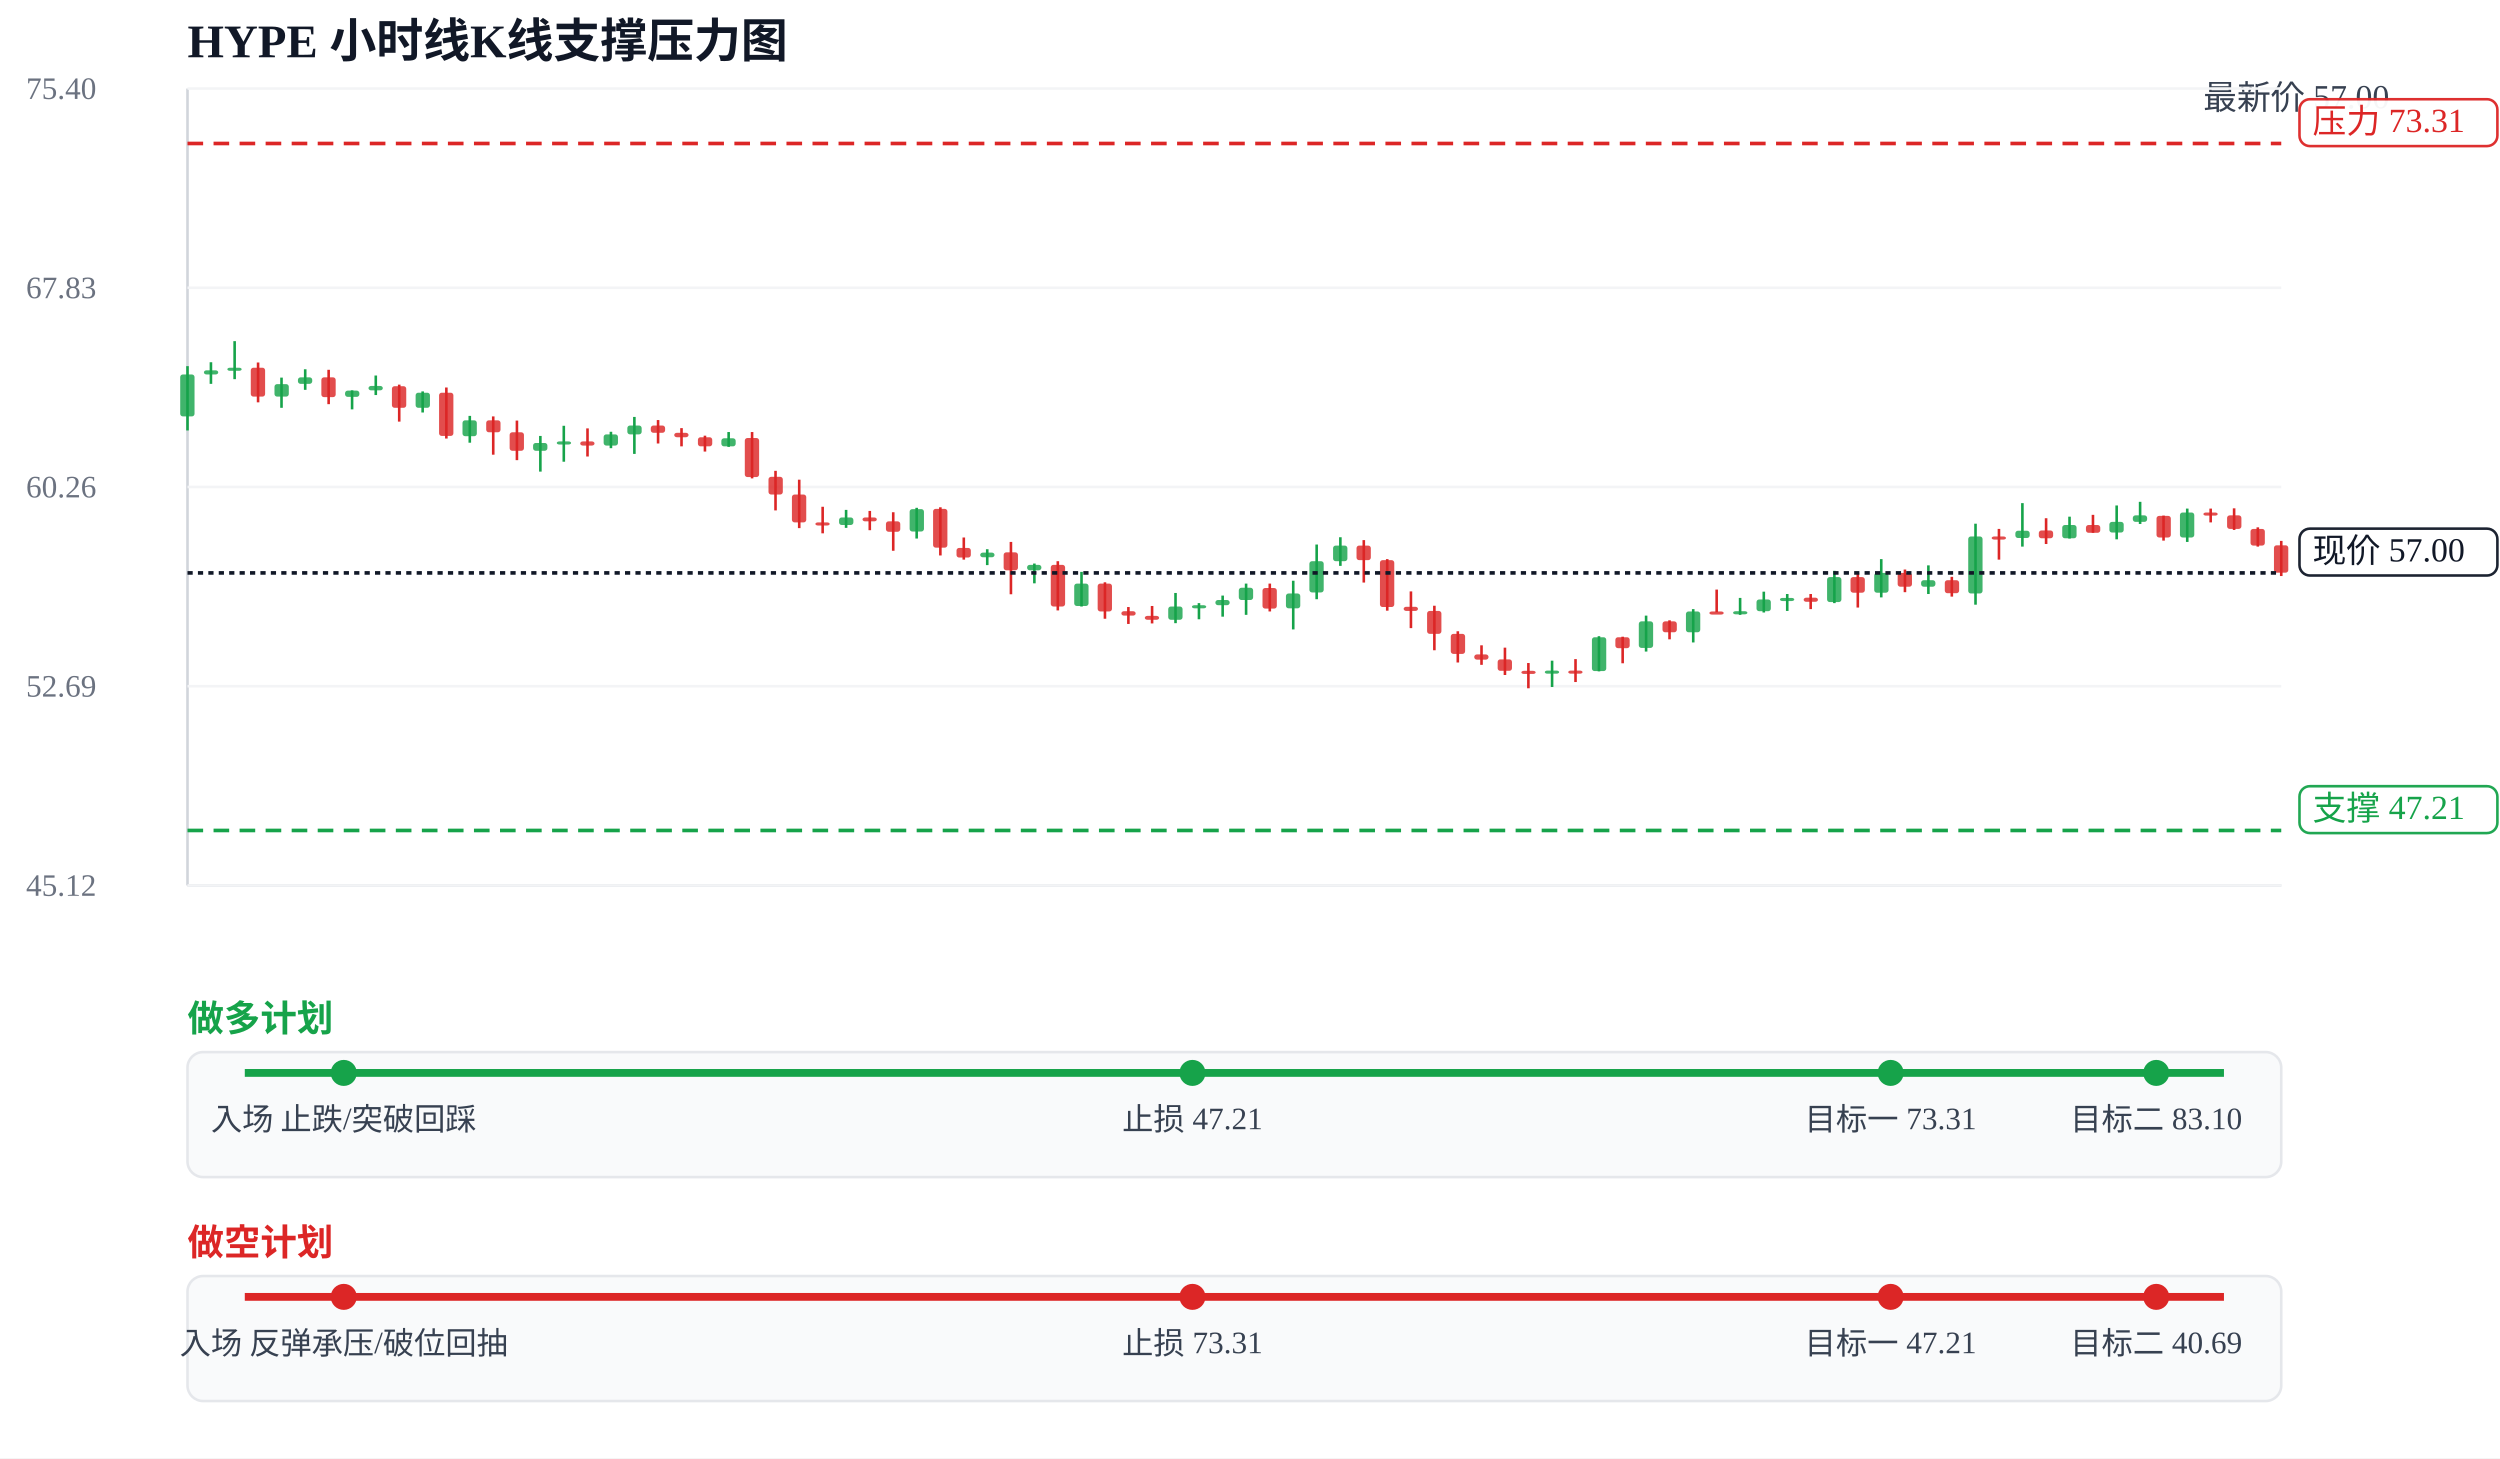
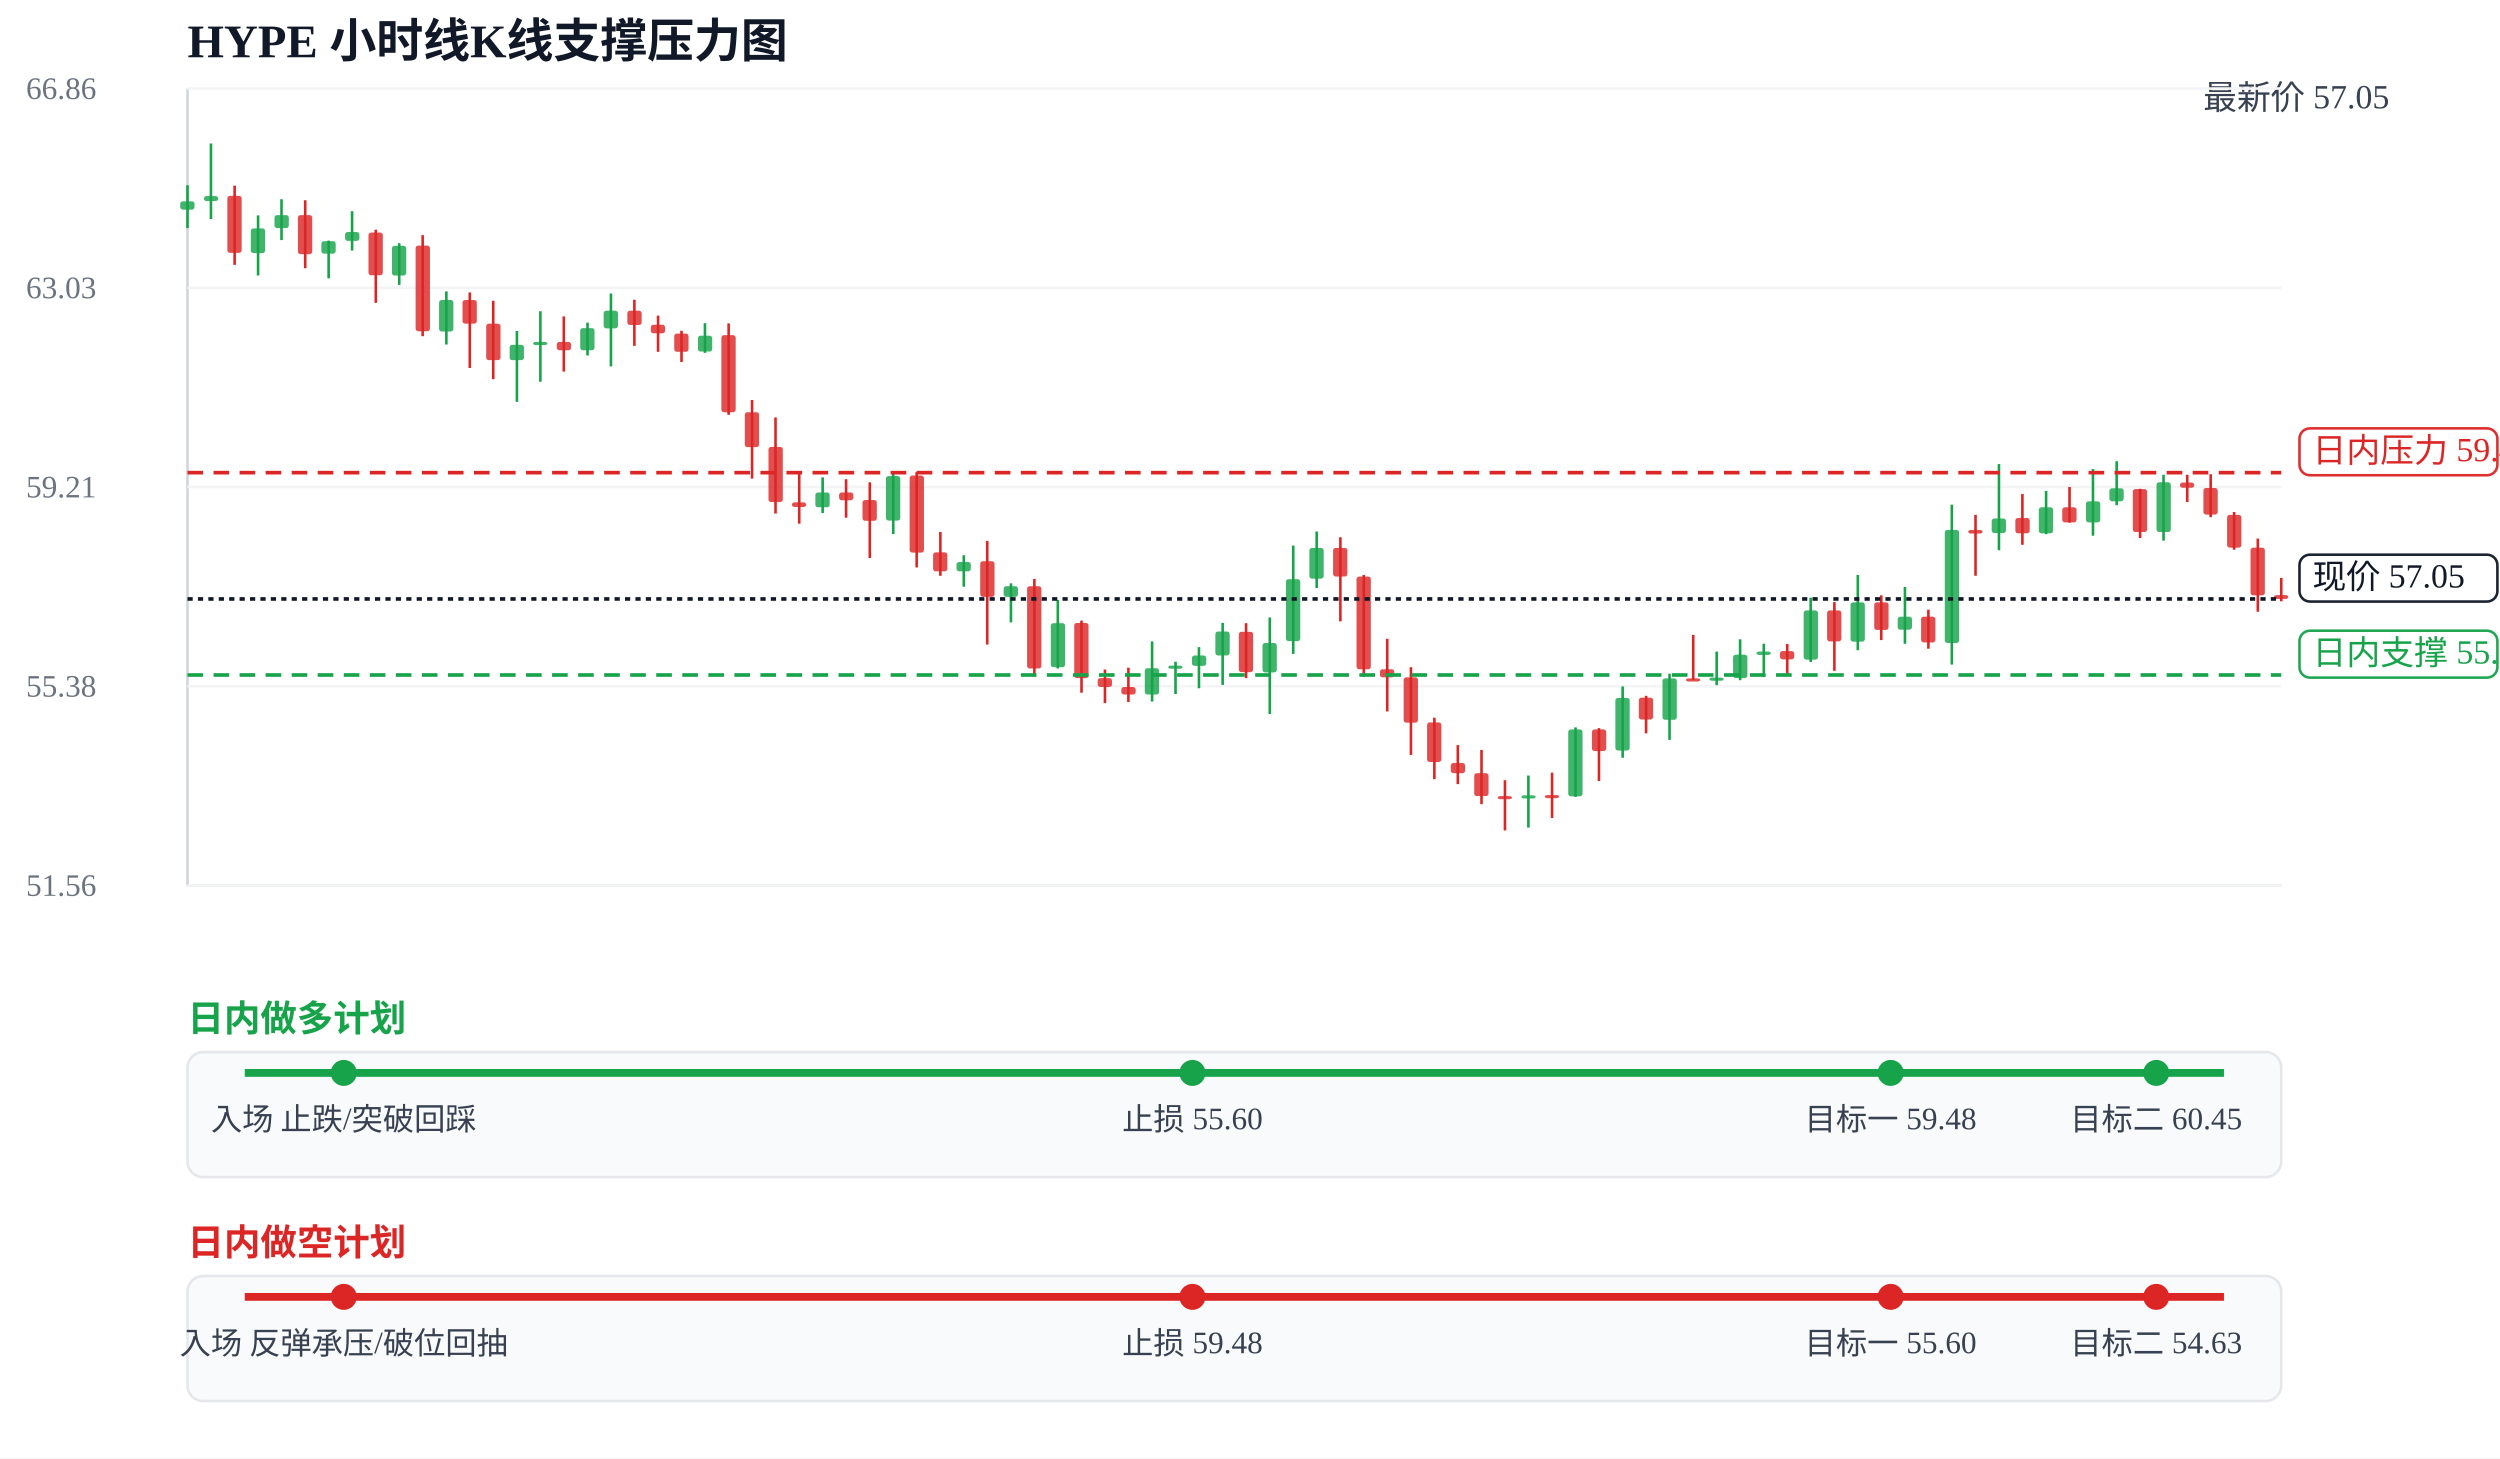
<svg xmlns="http://www.w3.org/2000/svg" width="960" height="560" viewBox="0 0 960 560">
  <rect width="100%" height="100%" fill="#ffffff" />
  <text x="72" y="22" fill="#111827" font-size="18" font-weight="700">HYPE 小时线K线支撑压力图</text>
-   <text x="846" y="42" fill="#374151" font-size="13">最新价 57.00</text>
+   <text x="846" y="42" fill="#374151" font-size="13">最新价 57.05</text>
  <line x1="72" y1="34" x2="72" y2="340" stroke="#d1d5db" />
  <line x1="72" y1="340" x2="876" y2="340" stroke="#d1d5db" />
  <line x1="72" y1="340.0" x2="876" y2="340.0" stroke="#f3f4f6" />
-   <text x="10" y="344.0" fill="#6b7280" font-size="12">45.12</text>
+   <text x="10" y="344.0" fill="#6b7280" font-size="12">51.56</text>
  <line x1="72" y1="263.5" x2="876" y2="263.5" stroke="#f3f4f6" />
-   <text x="10" y="267.5" fill="#6b7280" font-size="12">52.69</text>
+   <text x="10" y="267.5" fill="#6b7280" font-size="12">55.38</text>
  <line x1="72" y1="187.0" x2="876" y2="187.0" stroke="#f3f4f6" />
-   <text x="10" y="191.0" fill="#6b7280" font-size="12">60.26</text>
+   <text x="10" y="191.0" fill="#6b7280" font-size="12">59.21</text>
  <line x1="72" y1="110.5" x2="876" y2="110.5" stroke="#f3f4f6" />
-   <text x="10" y="114.5" fill="#6b7280" font-size="12">67.83</text>
+   <text x="10" y="114.5" fill="#6b7280" font-size="12">63.03</text>
  <line x1="72" y1="34.0" x2="876" y2="34.0" stroke="#f3f4f6" />
-   <text x="10" y="38.0" fill="#6b7280" font-size="12">75.40</text>
-   <line x1="72.0" y1="140.6" x2="72.0" y2="165.3" stroke="#16a34a" stroke-width="1" />
-   <rect x="69.2" y="143.8" width="5.5" height="16.1" fill="#16a34a" opacity="0.82" rx="1" />
-   <line x1="81.0" y1="139.1" x2="81.0" y2="147.4" stroke="#16a34a" stroke-width="1" />
-   <rect x="78.3" y="142.2" width="5.5" height="1.6" fill="#16a34a" opacity="0.82" rx="1" />
-   <line x1="90.1" y1="131.0" x2="90.1" y2="145.6" stroke="#16a34a" stroke-width="1" />
-   <rect x="87.3" y="141.2" width="5.5" height="1.2" fill="#16a34a" opacity="0.82" rx="1" />
-   <line x1="99.1" y1="139.2" x2="99.1" y2="154.5" stroke="#dc2626" stroke-width="1" />
-   <rect x="96.3" y="141.2" width="5.5" height="11.1" fill="#dc2626" opacity="0.82" rx="1" />
-   <line x1="108.1" y1="145.0" x2="108.1" y2="156.6" stroke="#16a34a" stroke-width="1" />
-   <rect x="105.4" y="147.5" width="5.5" height="4.8" fill="#16a34a" opacity="0.82" rx="1" />
-   <line x1="117.2" y1="141.8" x2="117.2" y2="149.7" stroke="#16a34a" stroke-width="1" />
-   <rect x="114.4" y="144.9" width="5.5" height="2.5" fill="#16a34a" opacity="0.82" rx="1" />
-   <line x1="126.2" y1="142.0" x2="126.2" y2="155.2" stroke="#dc2626" stroke-width="1" />
-   <rect x="123.4" y="144.9" width="5.5" height="7.6" fill="#dc2626" opacity="0.82" rx="1" />
-   <line x1="135.2" y1="149.9" x2="135.2" y2="157.2" stroke="#16a34a" stroke-width="1" />
-   <rect x="132.5" y="150.0" width="5.5" height="2.4" fill="#16a34a" opacity="0.82" rx="1" />
-   <line x1="144.3" y1="144.2" x2="144.3" y2="151.7" stroke="#16a34a" stroke-width="1" />
-   <rect x="141.5" y="148.2" width="5.5" height="1.7" fill="#16a34a" opacity="0.82" rx="1" />
-   <line x1="153.3" y1="147.7" x2="153.3" y2="161.9" stroke="#dc2626" stroke-width="1" />
-   <rect x="150.5" y="148.3" width="5.5" height="8.3" fill="#dc2626" opacity="0.82" rx="1" />
-   <line x1="162.3" y1="150.3" x2="162.3" y2="158.4" stroke="#16a34a" stroke-width="1" />
-   <rect x="159.6" y="150.8" width="5.5" height="5.8" fill="#16a34a" opacity="0.82" rx="1" />
-   <line x1="171.4" y1="148.8" x2="171.4" y2="168.4" stroke="#dc2626" stroke-width="1" />
-   <rect x="168.6" y="150.8" width="5.5" height="16.6" fill="#dc2626" opacity="0.82" rx="1" />
-   <line x1="180.4" y1="159.7" x2="180.4" y2="170.0" stroke="#16a34a" stroke-width="1" />
-   <rect x="177.6" y="161.4" width="5.5" height="6.1" fill="#16a34a" opacity="0.82" rx="1" />
-   <line x1="189.4" y1="159.9" x2="189.4" y2="174.6" stroke="#dc2626" stroke-width="1" />
-   <rect x="186.7" y="161.4" width="5.5" height="4.6" fill="#dc2626" opacity="0.82" rx="1" />
-   <line x1="198.5" y1="161.5" x2="198.5" y2="176.7" stroke="#dc2626" stroke-width="1" />
-   <rect x="195.7" y="166.0" width="5.5" height="7.1" fill="#dc2626" opacity="0.82" rx="1" />
-   <line x1="207.5" y1="167.4" x2="207.5" y2="181.1" stroke="#16a34a" stroke-width="1" />
-   <rect x="204.7" y="170.1" width="5.5" height="3.0" fill="#16a34a" opacity="0.82" rx="1" />
-   <line x1="216.5" y1="163.5" x2="216.5" y2="177.3" stroke="#16a34a" stroke-width="1" />
-   <rect x="213.8" y="169.5" width="5.5" height="1.2" fill="#16a34a" opacity="0.82" rx="1" />
-   <line x1="225.6" y1="164.5" x2="225.6" y2="175.3" stroke="#dc2626" stroke-width="1" />
-   <rect x="222.8" y="169.5" width="5.5" height="1.6" fill="#dc2626" opacity="0.82" rx="1" />
-   <line x1="234.6" y1="165.8" x2="234.6" y2="172.1" stroke="#16a34a" stroke-width="1" />
-   <rect x="231.8" y="166.8" width="5.5" height="4.3" fill="#16a34a" opacity="0.82" rx="1" />
-   <line x1="243.6" y1="160.1" x2="243.6" y2="174.3" stroke="#16a34a" stroke-width="1" />
-   <rect x="240.9" y="163.4" width="5.5" height="3.4" fill="#16a34a" opacity="0.82" rx="1" />
-   <line x1="252.7" y1="161.3" x2="252.7" y2="170.3" stroke="#dc2626" stroke-width="1" />
-   <rect x="249.9" y="163.4" width="5.5" height="2.8" fill="#dc2626" opacity="0.82" rx="1" />
-   <line x1="261.7" y1="164.4" x2="261.7" y2="171.4" stroke="#dc2626" stroke-width="1" />
-   <rect x="258.9" y="166.2" width="5.5" height="1.7" fill="#dc2626" opacity="0.82" rx="1" />
-   <line x1="270.7" y1="167.3" x2="270.7" y2="173.4" stroke="#dc2626" stroke-width="1" />
-   <rect x="268.0" y="167.9" width="5.5" height="3.5" fill="#dc2626" opacity="0.82" rx="1" />
-   <line x1="279.8" y1="165.9" x2="279.8" y2="171.6" stroke="#16a34a" stroke-width="1" />
-   <rect x="277.0" y="168.3" width="5.5" height="3.1" fill="#16a34a" opacity="0.82" rx="1" />
-   <line x1="288.8" y1="165.9" x2="288.8" y2="183.7" stroke="#dc2626" stroke-width="1" />
-   <rect x="286.0" y="168.2" width="5.5" height="15.0" fill="#dc2626" opacity="0.82" rx="1" />
-   <line x1="297.8" y1="180.8" x2="297.8" y2="196.0" stroke="#dc2626" stroke-width="1" />
-   <rect x="295.1" y="183.1" width="5.5" height="6.8" fill="#dc2626" opacity="0.82" rx="1" />
-   <line x1="306.9" y1="184.2" x2="306.9" y2="202.8" stroke="#dc2626" stroke-width="1" />
-   <rect x="304.1" y="189.9" width="5.5" height="10.7" fill="#dc2626" opacity="0.82" rx="1" />
-   <line x1="315.9" y1="194.6" x2="315.9" y2="204.8" stroke="#dc2626" stroke-width="1" />
-   <rect x="313.1" y="200.6" width="5.5" height="1.2" fill="#dc2626" opacity="0.82" rx="1" />
-   <line x1="324.9" y1="195.8" x2="324.9" y2="202.7" stroke="#16a34a" stroke-width="1" />
-   <rect x="322.2" y="198.7" width="5.5" height="2.9" fill="#16a34a" opacity="0.82" rx="1" />
-   <line x1="334.0" y1="196.2" x2="334.0" y2="203.6" stroke="#dc2626" stroke-width="1" />
-   <rect x="331.2" y="198.7" width="5.5" height="1.5" fill="#dc2626" opacity="0.82" rx="1" />
-   <line x1="343.0" y1="196.7" x2="343.0" y2="211.5" stroke="#dc2626" stroke-width="1" />
-   <rect x="340.2" y="200.2" width="5.5" height="4.0" fill="#dc2626" opacity="0.82" rx="1" />
-   <line x1="352.0" y1="195.0" x2="352.0" y2="206.8" stroke="#16a34a" stroke-width="1" />
-   <rect x="349.3" y="195.5" width="5.5" height="8.6" fill="#16a34a" opacity="0.82" rx="1" />
-   <line x1="361.1" y1="194.8" x2="361.1" y2="213.3" stroke="#dc2626" stroke-width="1" />
-   <rect x="358.3" y="195.4" width="5.5" height="14.9" fill="#dc2626" opacity="0.82" rx="1" />
-   <line x1="370.1" y1="206.4" x2="370.1" y2="214.9" stroke="#dc2626" stroke-width="1" />
-   <rect x="367.3" y="210.4" width="5.5" height="3.7" fill="#dc2626" opacity="0.82" rx="1" />
-   <line x1="379.1" y1="210.9" x2="379.1" y2="217.0" stroke="#16a34a" stroke-width="1" />
-   <rect x="376.4" y="212.2" width="5.5" height="1.8" fill="#16a34a" opacity="0.82" rx="1" />
-   <line x1="388.2" y1="208.1" x2="388.2" y2="228.2" stroke="#dc2626" stroke-width="1" />
-   <rect x="385.4" y="212.1" width="5.5" height="6.9" fill="#dc2626" opacity="0.82" rx="1" />
-   <line x1="397.2" y1="216.4" x2="397.2" y2="224.0" stroke="#16a34a" stroke-width="1" />
-   <rect x="394.4" y="216.9" width="5.5" height="2.1" fill="#16a34a" opacity="0.82" rx="1" />
-   <line x1="406.2" y1="215.5" x2="406.2" y2="234.4" stroke="#dc2626" stroke-width="1" />
-   <rect x="403.5" y="216.9" width="5.5" height="16.0" fill="#dc2626" opacity="0.82" rx="1" />
-   <line x1="415.3" y1="219.6" x2="415.3" y2="232.9" stroke="#16a34a" stroke-width="1" />
-   <rect x="412.5" y="224.1" width="5.5" height="8.6" fill="#16a34a" opacity="0.82" rx="1" />
-   <line x1="424.3" y1="223.6" x2="424.3" y2="237.6" stroke="#dc2626" stroke-width="1" />
-   <rect x="421.5" y="224.1" width="5.5" height="10.7" fill="#dc2626" opacity="0.82" rx="1" />
-   <line x1="433.3" y1="233.1" x2="433.3" y2="239.6" stroke="#dc2626" stroke-width="1" />
-   <rect x="430.6" y="234.7" width="5.5" height="1.7" fill="#dc2626" opacity="0.82" rx="1" />
-   <line x1="442.4" y1="232.7" x2="442.4" y2="239.4" stroke="#dc2626" stroke-width="1" />
-   <rect x="439.6" y="236.5" width="5.5" height="1.5" fill="#dc2626" opacity="0.82" rx="1" />
-   <line x1="451.4" y1="227.7" x2="451.4" y2="239.3" stroke="#16a34a" stroke-width="1" />
-   <rect x="448.6" y="232.9" width="5.5" height="5.1" fill="#16a34a" opacity="0.82" rx="1" />
-   <line x1="460.4" y1="231.6" x2="460.4" y2="237.8" stroke="#16a34a" stroke-width="1" />
-   <rect x="457.7" y="232.4" width="5.5" height="1.2" fill="#16a34a" opacity="0.82" rx="1" />
-   <line x1="469.5" y1="228.7" x2="469.5" y2="236.8" stroke="#16a34a" stroke-width="1" />
-   <rect x="466.7" y="230.4" width="5.5" height="2.0" fill="#16a34a" opacity="0.82" rx="1" />
-   <line x1="478.5" y1="224.1" x2="478.5" y2="236.1" stroke="#16a34a" stroke-width="1" />
-   <rect x="475.7" y="225.7" width="5.5" height="4.7" fill="#16a34a" opacity="0.82" rx="1" />
-   <line x1="487.6" y1="224.1" x2="487.6" y2="234.8" stroke="#dc2626" stroke-width="1" />
-   <rect x="484.8" y="225.8" width="5.5" height="7.9" fill="#dc2626" opacity="0.82" rx="1" />
-   <line x1="496.6" y1="223.0" x2="496.6" y2="241.7" stroke="#16a34a" stroke-width="1" />
-   <rect x="493.8" y="227.9" width="5.5" height="5.7" fill="#16a34a" opacity="0.82" rx="1" />
-   <line x1="505.6" y1="209.1" x2="505.6" y2="230.1" stroke="#16a34a" stroke-width="1" />
-   <rect x="502.8" y="215.5" width="5.5" height="12.0" fill="#16a34a" opacity="0.82" rx="1" />
-   <line x1="514.7" y1="206.3" x2="514.7" y2="217.3" stroke="#16a34a" stroke-width="1" />
-   <rect x="511.9" y="209.5" width="5.5" height="6.0" fill="#16a34a" opacity="0.82" rx="1" />
-   <line x1="523.7" y1="207.4" x2="523.7" y2="223.7" stroke="#dc2626" stroke-width="1" />
-   <rect x="520.9" y="209.5" width="5.5" height="5.6" fill="#dc2626" opacity="0.82" rx="1" />
-   <line x1="532.7" y1="214.7" x2="532.7" y2="234.5" stroke="#dc2626" stroke-width="1" />
-   <rect x="529.9" y="215.1" width="5.5" height="18.0" fill="#dc2626" opacity="0.82" rx="1" />
-   <line x1="541.8" y1="227.1" x2="541.8" y2="241.2" stroke="#dc2626" stroke-width="1" />
-   <rect x="539.0" y="233.0" width="5.5" height="1.6" fill="#dc2626" opacity="0.82" rx="1" />
-   <line x1="550.8" y1="232.6" x2="550.8" y2="249.7" stroke="#dc2626" stroke-width="1" />
-   <rect x="548.0" y="234.6" width="5.5" height="8.8" fill="#dc2626" opacity="0.82" rx="1" />
-   <line x1="559.8" y1="242.4" x2="559.8" y2="254.4" stroke="#dc2626" stroke-width="1" />
-   <rect x="557.1" y="243.4" width="5.5" height="7.7" fill="#dc2626" opacity="0.82" rx="1" />
-   <line x1="568.9" y1="247.8" x2="568.9" y2="255.3" stroke="#dc2626" stroke-width="1" />
-   <rect x="566.1" y="251.3" width="5.5" height="2.0" fill="#dc2626" opacity="0.82" rx="1" />
-   <line x1="577.9" y1="248.7" x2="577.9" y2="259.2" stroke="#dc2626" stroke-width="1" />
-   <rect x="575.1" y="253.2" width="5.5" height="4.4" fill="#dc2626" opacity="0.82" rx="1" />
-   <line x1="586.9" y1="254.6" x2="586.9" y2="264.3" stroke="#dc2626" stroke-width="1" />
-   <rect x="584.2" y="257.6" width="5.5" height="1.2" fill="#dc2626" opacity="0.82" rx="1" />
-   <line x1="596.0" y1="253.7" x2="596.0" y2="263.8" stroke="#16a34a" stroke-width="1" />
-   <rect x="593.2" y="257.5" width="5.5" height="1.2" fill="#16a34a" opacity="0.82" rx="1" />
-   <line x1="605.0" y1="253.1" x2="605.0" y2="261.9" stroke="#dc2626" stroke-width="1" />
-   <rect x="602.2" y="257.5" width="5.5" height="1.2" fill="#dc2626" opacity="0.82" rx="1" />
-   <line x1="614.0" y1="244.3" x2="614.0" y2="257.8" stroke="#16a34a" stroke-width="1" />
-   <rect x="611.3" y="244.7" width="5.5" height="13.0" fill="#16a34a" opacity="0.82" rx="1" />
-   <line x1="623.1" y1="244.5" x2="623.1" y2="254.7" stroke="#dc2626" stroke-width="1" />
-   <rect x="620.3" y="244.7" width="5.5" height="4.2" fill="#dc2626" opacity="0.82" rx="1" />
-   <line x1="632.1" y1="236.4" x2="632.1" y2="250.2" stroke="#16a34a" stroke-width="1" />
-   <rect x="629.3" y="238.6" width="5.5" height="10.2" fill="#16a34a" opacity="0.82" rx="1" />
-   <line x1="641.1" y1="238.2" x2="641.1" y2="245.5" stroke="#dc2626" stroke-width="1" />
-   <rect x="638.4" y="238.6" width="5.5" height="4.2" fill="#dc2626" opacity="0.82" rx="1" />
-   <line x1="650.2" y1="233.9" x2="650.2" y2="246.7" stroke="#16a34a" stroke-width="1" />
-   <rect x="647.4" y="234.8" width="5.5" height="8.0" fill="#16a34a" opacity="0.82" rx="1" />
-   <line x1="659.2" y1="226.4" x2="659.2" y2="235.1" stroke="#dc2626" stroke-width="1" />
-   <rect x="656.4" y="234.8" width="5.5" height="1.2" fill="#dc2626" opacity="0.82" rx="1" />
-   <line x1="668.2" y1="229.6" x2="668.2" y2="236.1" stroke="#16a34a" stroke-width="1" />
-   <rect x="665.5" y="234.7" width="5.5" height="1.2" fill="#16a34a" opacity="0.82" rx="1" />
-   <line x1="677.3" y1="227.2" x2="677.3" y2="235.2" stroke="#16a34a" stroke-width="1" />
-   <rect x="674.5" y="230.2" width="5.5" height="4.5" fill="#16a34a" opacity="0.82" rx="1" />
-   <line x1="686.3" y1="228.1" x2="686.3" y2="234.6" stroke="#16a34a" stroke-width="1" />
-   <rect x="683.5" y="229.6" width="5.5" height="1.2" fill="#16a34a" opacity="0.82" rx="1" />
-   <line x1="695.3" y1="228.1" x2="695.3" y2="233.9" stroke="#dc2626" stroke-width="1" />
-   <rect x="692.6" y="229.5" width="5.5" height="1.6" fill="#dc2626" opacity="0.82" rx="1" />
-   <line x1="704.4" y1="219.2" x2="704.4" y2="231.6" stroke="#16a34a" stroke-width="1" />
-   <rect x="701.6" y="221.6" width="5.5" height="9.6" fill="#16a34a" opacity="0.82" rx="1" />
-   <line x1="713.4" y1="220.0" x2="713.4" y2="233.3" stroke="#dc2626" stroke-width="1" />
-   <rect x="710.6" y="221.6" width="5.5" height="6.0" fill="#dc2626" opacity="0.82" rx="1" />
-   <line x1="722.4" y1="214.7" x2="722.4" y2="229.4" stroke="#16a34a" stroke-width="1" />
-   <rect x="719.7" y="220.0" width="5.5" height="7.6" fill="#16a34a" opacity="0.82" rx="1" />
-   <line x1="731.5" y1="218.7" x2="731.5" y2="227.4" stroke="#dc2626" stroke-width="1" />
-   <rect x="728.7" y="220.0" width="5.5" height="5.3" fill="#dc2626" opacity="0.82" rx="1" />
-   <line x1="740.5" y1="217.1" x2="740.5" y2="228.1" stroke="#16a34a" stroke-width="1" />
-   <rect x="737.7" y="222.8" width="5.5" height="2.5" fill="#16a34a" opacity="0.82" rx="1" />
-   <line x1="749.5" y1="221.5" x2="749.5" y2="229.1" stroke="#dc2626" stroke-width="1" />
-   <rect x="746.8" y="222.8" width="5.5" height="5.0" fill="#dc2626" opacity="0.82" rx="1" />
-   <line x1="758.6" y1="201.1" x2="758.6" y2="232.2" stroke="#16a34a" stroke-width="1" />
-   <rect x="755.8" y="206.0" width="5.5" height="21.9" fill="#16a34a" opacity="0.82" rx="1" />
-   <line x1="767.6" y1="203.1" x2="767.6" y2="214.9" stroke="#dc2626" stroke-width="1" />
-   <rect x="764.8" y="206.0" width="5.5" height="1.2" fill="#dc2626" opacity="0.82" rx="1" />
-   <line x1="776.6" y1="193.2" x2="776.6" y2="209.9" stroke="#16a34a" stroke-width="1" />
-   <rect x="773.9" y="203.8" width="5.5" height="2.8" fill="#16a34a" opacity="0.82" rx="1" />
-   <line x1="785.7" y1="199.0" x2="785.7" y2="208.9" stroke="#dc2626" stroke-width="1" />
-   <rect x="782.9" y="203.7" width="5.5" height="3.0" fill="#dc2626" opacity="0.82" rx="1" />
-   <line x1="794.7" y1="198.4" x2="794.7" y2="206.8" stroke="#16a34a" stroke-width="1" />
-   <rect x="791.9" y="201.6" width="5.5" height="5.1" fill="#16a34a" opacity="0.82" rx="1" />
-   <line x1="803.7" y1="197.7" x2="803.7" y2="204.6" stroke="#dc2626" stroke-width="1" />
-   <rect x="801.0" y="201.6" width="5.5" height="3.0" fill="#dc2626" opacity="0.82" rx="1" />
-   <line x1="812.8" y1="194.1" x2="812.8" y2="207.1" stroke="#16a34a" stroke-width="1" />
-   <rect x="810.0" y="200.4" width="5.5" height="4.1" fill="#16a34a" opacity="0.82" rx="1" />
-   <line x1="821.8" y1="192.7" x2="821.8" y2="201.2" stroke="#16a34a" stroke-width="1" />
-   <rect x="819.0" y="197.9" width="5.5" height="2.5" fill="#16a34a" opacity="0.82" rx="1" />
-   <line x1="830.8" y1="198.0" x2="830.8" y2="207.6" stroke="#dc2626" stroke-width="1" />
-   <rect x="828.1" y="198.1" width="5.5" height="8.3" fill="#dc2626" opacity="0.82" rx="1" />
-   <line x1="839.9" y1="195.3" x2="839.9" y2="208.1" stroke="#16a34a" stroke-width="1" />
-   <rect x="837.1" y="196.8" width="5.5" height="9.6" fill="#16a34a" opacity="0.82" rx="1" />
-   <line x1="848.9" y1="195.3" x2="848.9" y2="200.6" stroke="#dc2626" stroke-width="1" />
-   <rect x="846.1" y="196.8" width="5.5" height="1.2" fill="#dc2626" opacity="0.82" rx="1" />
-   <line x1="857.9" y1="195.2" x2="857.9" y2="203.5" stroke="#dc2626" stroke-width="1" />
-   <rect x="855.2" y="197.9" width="5.5" height="5.2" fill="#dc2626" opacity="0.82" rx="1" />
-   <line x1="867.0" y1="202.5" x2="867.0" y2="209.9" stroke="#dc2626" stroke-width="1" />
-   <rect x="864.2" y="203.1" width="5.5" height="6.4" fill="#dc2626" opacity="0.82" rx="1" />
-   <line x1="876.0" y1="207.7" x2="876.0" y2="221.2" stroke="#dc2626" stroke-width="1" />
-   <rect x="873.2" y="209.4" width="5.5" height="10.5" fill="#dc2626" opacity="0.82" rx="1" />
-   <line x1="72" y1="318.9" x2="876" y2="318.9" stroke="#16a34a" stroke-width="1.4" stroke-dasharray="6 4" />
-   <rect x="883" y="301.9" width="76" height="18" rx="4" fill="#ffffff" stroke="#16a34a" opacity="0.95" />
-   <text x="888" y="314.9" fill="#16a34a" font-size="13">支撑 47.21</text>
-   <line x1="72" y1="55.1" x2="876" y2="55.1" stroke="#dc2626" stroke-width="1.4" stroke-dasharray="6 4" />
-   <rect x="883" y="38.1" width="76" height="18" rx="4" fill="#ffffff" stroke="#dc2626" opacity="0.95" />
-   <text x="888" y="51.1" fill="#dc2626" font-size="13">压力 73.31</text>
-   <line x1="72" y1="220.0" x2="876" y2="220.0" stroke="#111827" stroke-width="1.4" stroke-dasharray="2 2" />
-   <rect x="883" y="203.0" width="76" height="18" rx="4" fill="#ffffff" stroke="#111827" opacity="0.95" />
-   <text x="888" y="216.0" fill="#111827" font-size="13">现价 57.00</text>
-   <text x="72" y="396" fill="#16a34a" font-size="14" font-weight="700">做多计划</text>
+   <text x="10" y="38.0" fill="#6b7280" font-size="12">66.86</text>
+   <line x1="72.0" y1="71.1" x2="72.0" y2="87.6" stroke="#16a34a" stroke-width="1" />
+   <rect x="69.2" y="77.3" width="5.5" height="3.2" fill="#16a34a" opacity="0.82" rx="1" />
+   <line x1="81.0" y1="55.1" x2="81.0" y2="84.1" stroke="#16a34a" stroke-width="1" />
+   <rect x="78.3" y="75.3" width="5.5" height="1.9" fill="#16a34a" opacity="0.82" rx="1" />
+   <line x1="90.1" y1="71.3" x2="90.1" y2="101.7" stroke="#dc2626" stroke-width="1" />
+   <rect x="87.3" y="75.2" width="5.5" height="21.9" fill="#dc2626" opacity="0.82" rx="1" />
+   <line x1="99.1" y1="82.7" x2="99.1" y2="105.8" stroke="#16a34a" stroke-width="1" />
+   <rect x="96.3" y="87.7" width="5.5" height="9.5" fill="#16a34a" opacity="0.82" rx="1" />
+   <line x1="108.1" y1="76.5" x2="108.1" y2="92.2" stroke="#16a34a" stroke-width="1" />
+   <rect x="105.4" y="82.6" width="5.5" height="5.0" fill="#16a34a" opacity="0.82" rx="1" />
+   <line x1="117.2" y1="76.9" x2="117.2" y2="103.0" stroke="#dc2626" stroke-width="1" />
+   <rect x="114.4" y="82.6" width="5.5" height="15.0" fill="#dc2626" opacity="0.82" rx="1" />
+   <line x1="126.2" y1="92.4" x2="126.2" y2="106.9" stroke="#16a34a" stroke-width="1" />
+   <rect x="123.4" y="92.6" width="5.5" height="4.8" fill="#16a34a" opacity="0.82" rx="1" />
+   <line x1="135.2" y1="81.1" x2="135.2" y2="96.2" stroke="#16a34a" stroke-width="1" />
+   <rect x="132.5" y="89.1" width="5.5" height="3.4" fill="#16a34a" opacity="0.82" rx="1" />
+   <line x1="144.3" y1="88.2" x2="144.3" y2="116.3" stroke="#dc2626" stroke-width="1" />
+   <rect x="141.5" y="89.3" width="5.5" height="16.4" fill="#dc2626" opacity="0.82" rx="1" />
+   <line x1="153.3" y1="93.4" x2="153.3" y2="109.4" stroke="#16a34a" stroke-width="1" />
+   <rect x="150.5" y="94.4" width="5.5" height="11.4" fill="#16a34a" opacity="0.82" rx="1" />
+   <line x1="162.3" y1="90.3" x2="162.3" y2="129.1" stroke="#dc2626" stroke-width="1" />
+   <rect x="159.6" y="94.3" width="5.5" height="32.9" fill="#dc2626" opacity="0.82" rx="1" />
+   <line x1="171.4" y1="111.9" x2="171.4" y2="132.3" stroke="#16a34a" stroke-width="1" />
+   <rect x="168.6" y="115.2" width="5.5" height="12.1" fill="#16a34a" opacity="0.82" rx="1" />
+   <line x1="180.4" y1="112.3" x2="180.4" y2="141.3" stroke="#dc2626" stroke-width="1" />
+   <rect x="177.6" y="115.2" width="5.5" height="9.1" fill="#dc2626" opacity="0.82" rx="1" />
+   <line x1="189.4" y1="115.5" x2="189.4" y2="145.6" stroke="#dc2626" stroke-width="1" />
+   <rect x="186.7" y="124.3" width="5.5" height="14.0" fill="#dc2626" opacity="0.82" rx="1" />
+   <line x1="198.5" y1="127.1" x2="198.5" y2="154.3" stroke="#16a34a" stroke-width="1" />
+   <rect x="195.7" y="132.4" width="5.5" height="5.9" fill="#16a34a" opacity="0.82" rx="1" />
+   <line x1="207.5" y1="119.5" x2="207.5" y2="146.6" stroke="#16a34a" stroke-width="1" />
+   <rect x="204.7" y="131.3" width="5.5" height="1.2" fill="#16a34a" opacity="0.82" rx="1" />
+   <line x1="216.5" y1="121.5" x2="216.5" y2="142.7" stroke="#dc2626" stroke-width="1" />
+   <rect x="213.8" y="131.3" width="5.5" height="3.2" fill="#dc2626" opacity="0.82" rx="1" />
+   <line x1="225.6" y1="123.9" x2="225.6" y2="136.5" stroke="#16a34a" stroke-width="1" />
+   <rect x="222.8" y="126.0" width="5.5" height="8.5" fill="#16a34a" opacity="0.82" rx="1" />
+   <line x1="234.6" y1="112.7" x2="234.6" y2="140.7" stroke="#16a34a" stroke-width="1" />
+   <rect x="231.8" y="119.3" width="5.5" height="6.8" fill="#16a34a" opacity="0.82" rx="1" />
+   <line x1="243.6" y1="115.1" x2="243.6" y2="132.8" stroke="#dc2626" stroke-width="1" />
+   <rect x="240.9" y="119.3" width="5.5" height="5.5" fill="#dc2626" opacity="0.82" rx="1" />
+   <line x1="252.7" y1="121.2" x2="252.7" y2="135.1" stroke="#dc2626" stroke-width="1" />
+   <rect x="249.9" y="124.7" width="5.5" height="3.3" fill="#dc2626" opacity="0.82" rx="1" />
+   <line x1="261.7" y1="127.0" x2="261.7" y2="139.0" stroke="#dc2626" stroke-width="1" />
+   <rect x="258.9" y="128.1" width="5.5" height="7.0" fill="#dc2626" opacity="0.82" rx="1" />
+   <line x1="270.7" y1="124.1" x2="270.7" y2="135.5" stroke="#16a34a" stroke-width="1" />
+   <rect x="268.0" y="128.9" width="5.5" height="6.1" fill="#16a34a" opacity="0.82" rx="1" />
+   <line x1="279.8" y1="124.2" x2="279.8" y2="159.3" stroke="#dc2626" stroke-width="1" />
+   <rect x="277.0" y="128.7" width="5.5" height="29.6" fill="#dc2626" opacity="0.82" rx="1" />
+   <line x1="288.8" y1="153.6" x2="288.8" y2="183.8" stroke="#dc2626" stroke-width="1" />
+   <rect x="286.0" y="158.3" width="5.5" height="13.4" fill="#dc2626" opacity="0.82" rx="1" />
+   <line x1="297.8" y1="160.3" x2="297.8" y2="197.2" stroke="#dc2626" stroke-width="1" />
+   <rect x="295.1" y="171.6" width="5.5" height="21.2" fill="#dc2626" opacity="0.82" rx="1" />
+   <line x1="306.9" y1="180.9" x2="306.9" y2="201.1" stroke="#dc2626" stroke-width="1" />
+   <rect x="304.1" y="192.9" width="5.5" height="1.8" fill="#dc2626" opacity="0.82" rx="1" />
+   <line x1="315.9" y1="183.3" x2="315.9" y2="197.0" stroke="#16a34a" stroke-width="1" />
+   <rect x="313.1" y="189.1" width="5.5" height="5.7" fill="#16a34a" opacity="0.82" rx="1" />
+   <line x1="324.9" y1="184.0" x2="324.9" y2="198.8" stroke="#dc2626" stroke-width="1" />
+   <rect x="322.2" y="189.1" width="5.5" height="3.0" fill="#dc2626" opacity="0.82" rx="1" />
+   <line x1="334.0" y1="185.2" x2="334.0" y2="214.3" stroke="#dc2626" stroke-width="1" />
+   <rect x="331.2" y="192.0" width="5.5" height="8.0" fill="#dc2626" opacity="0.82" rx="1" />
+   <line x1="343.0" y1="181.7" x2="343.0" y2="205.1" stroke="#16a34a" stroke-width="1" />
+   <rect x="340.2" y="182.8" width="5.5" height="17.1" fill="#16a34a" opacity="0.82" rx="1" />
+   <line x1="352.0" y1="181.3" x2="352.0" y2="217.9" stroke="#dc2626" stroke-width="1" />
+   <rect x="349.3" y="182.6" width="5.5" height="29.6" fill="#dc2626" opacity="0.82" rx="1" />
+   <line x1="361.1" y1="204.3" x2="361.1" y2="221.1" stroke="#dc2626" stroke-width="1" />
+   <rect x="358.3" y="212.1" width="5.5" height="7.3" fill="#dc2626" opacity="0.82" rx="1" />
+   <line x1="370.1" y1="213.2" x2="370.1" y2="225.3" stroke="#16a34a" stroke-width="1" />
+   <rect x="367.3" y="215.8" width="5.5" height="3.6" fill="#16a34a" opacity="0.82" rx="1" />
+   <line x1="379.1" y1="207.7" x2="379.1" y2="247.5" stroke="#dc2626" stroke-width="1" />
+   <rect x="376.4" y="215.5" width="5.5" height="13.7" fill="#dc2626" opacity="0.82" rx="1" />
+   <line x1="388.2" y1="224.0" x2="388.2" y2="239.0" stroke="#16a34a" stroke-width="1" />
+   <rect x="385.4" y="225.1" width="5.5" height="4.1" fill="#16a34a" opacity="0.82" rx="1" />
+   <line x1="397.2" y1="222.3" x2="397.2" y2="259.8" stroke="#dc2626" stroke-width="1" />
+   <rect x="394.4" y="225.1" width="5.5" height="31.6" fill="#dc2626" opacity="0.82" rx="1" />
+   <line x1="406.2" y1="230.4" x2="406.2" y2="256.7" stroke="#16a34a" stroke-width="1" />
+   <rect x="403.5" y="239.3" width="5.5" height="16.9" fill="#16a34a" opacity="0.82" rx="1" />
+   <line x1="415.3" y1="238.3" x2="415.3" y2="266.0" stroke="#dc2626" stroke-width="1" />
+   <rect x="412.5" y="239.2" width="5.5" height="21.2" fill="#dc2626" opacity="0.82" rx="1" />
+   <line x1="424.3" y1="257.1" x2="424.3" y2="270.0" stroke="#dc2626" stroke-width="1" />
+   <rect x="421.5" y="260.4" width="5.5" height="3.4" fill="#dc2626" opacity="0.82" rx="1" />
+   <line x1="433.3" y1="256.4" x2="433.3" y2="269.6" stroke="#dc2626" stroke-width="1" />
+   <rect x="430.6" y="263.8" width="5.5" height="2.9" fill="#dc2626" opacity="0.82" rx="1" />
+   <line x1="442.4" y1="246.3" x2="442.4" y2="269.4" stroke="#16a34a" stroke-width="1" />
+   <rect x="439.6" y="256.6" width="5.5" height="10.1" fill="#16a34a" opacity="0.82" rx="1" />
+   <line x1="451.4" y1="254.1" x2="451.4" y2="266.5" stroke="#16a34a" stroke-width="1" />
+   <rect x="448.6" y="255.6" width="5.5" height="1.2" fill="#16a34a" opacity="0.82" rx="1" />
+   <line x1="460.4" y1="248.5" x2="460.4" y2="264.3" stroke="#16a34a" stroke-width="1" />
+   <rect x="457.7" y="251.7" width="5.5" height="4.0" fill="#16a34a" opacity="0.82" rx="1" />
+   <line x1="469.5" y1="239.2" x2="469.5" y2="263.0" stroke="#16a34a" stroke-width="1" />
+   <rect x="466.7" y="242.5" width="5.5" height="9.2" fill="#16a34a" opacity="0.82" rx="1" />
+   <line x1="478.5" y1="239.3" x2="478.5" y2="260.4" stroke="#dc2626" stroke-width="1" />
+   <rect x="475.7" y="242.6" width="5.5" height="15.5" fill="#dc2626" opacity="0.82" rx="1" />
+   <line x1="487.6" y1="237.1" x2="487.6" y2="274.2" stroke="#16a34a" stroke-width="1" />
+   <rect x="484.8" y="246.9" width="5.5" height="11.3" fill="#16a34a" opacity="0.82" rx="1" />
+   <line x1="496.6" y1="209.5" x2="496.6" y2="251.1" stroke="#16a34a" stroke-width="1" />
+   <rect x="493.8" y="222.4" width="5.5" height="23.8" fill="#16a34a" opacity="0.82" rx="1" />
+   <line x1="505.6" y1="204.1" x2="505.6" y2="225.8" stroke="#16a34a" stroke-width="1" />
+   <rect x="502.8" y="210.4" width="5.5" height="11.8" fill="#16a34a" opacity="0.82" rx="1" />
+   <line x1="514.7" y1="206.3" x2="514.7" y2="238.6" stroke="#dc2626" stroke-width="1" />
+   <rect x="511.9" y="210.4" width="5.5" height="11.0" fill="#dc2626" opacity="0.82" rx="1" />
+   <line x1="523.7" y1="220.8" x2="523.7" y2="259.9" stroke="#dc2626" stroke-width="1" />
+   <rect x="520.9" y="221.4" width="5.5" height="35.6" fill="#dc2626" opacity="0.82" rx="1" />
+   <line x1="532.7" y1="245.3" x2="532.7" y2="273.2" stroke="#dc2626" stroke-width="1" />
+   <rect x="529.9" y="257.0" width="5.5" height="3.1" fill="#dc2626" opacity="0.82" rx="1" />
+   <line x1="541.8" y1="256.2" x2="541.8" y2="289.9" stroke="#dc2626" stroke-width="1" />
+   <rect x="539.0" y="260.1" width="5.5" height="17.4" fill="#dc2626" opacity="0.82" rx="1" />
+   <line x1="550.8" y1="275.6" x2="550.8" y2="299.2" stroke="#dc2626" stroke-width="1" />
+   <rect x="548.0" y="277.4" width="5.5" height="15.2" fill="#dc2626" opacity="0.82" rx="1" />
+   <line x1="559.8" y1="286.1" x2="559.8" y2="301.1" stroke="#dc2626" stroke-width="1" />
+   <rect x="557.1" y="293.0" width="5.5" height="3.9" fill="#dc2626" opacity="0.82" rx="1" />
+   <line x1="568.9" y1="288.0" x2="568.9" y2="308.8" stroke="#dc2626" stroke-width="1" />
+   <rect x="566.1" y="296.9" width="5.5" height="8.8" fill="#dc2626" opacity="0.82" rx="1" />
+   <line x1="577.9" y1="299.6" x2="577.9" y2="318.9" stroke="#dc2626" stroke-width="1" />
+   <rect x="575.1" y="305.7" width="5.5" height="1.2" fill="#dc2626" opacity="0.82" rx="1" />
+   <line x1="586.9" y1="297.8" x2="586.9" y2="317.8" stroke="#16a34a" stroke-width="1" />
+   <rect x="584.2" y="305.4" width="5.5" height="1.2" fill="#16a34a" opacity="0.82" rx="1" />
+   <line x1="596.0" y1="296.7" x2="596.0" y2="314.1" stroke="#dc2626" stroke-width="1" />
+   <rect x="593.2" y="305.3" width="5.5" height="1.2" fill="#dc2626" opacity="0.82" rx="1" />
+   <line x1="605.0" y1="279.3" x2="605.0" y2="306.0" stroke="#16a34a" stroke-width="1" />
+   <rect x="602.2" y="280.1" width="5.5" height="25.7" fill="#16a34a" opacity="0.82" rx="1" />
+   <line x1="614.0" y1="279.6" x2="614.0" y2="299.9" stroke="#dc2626" stroke-width="1" />
+   <rect x="611.3" y="280.1" width="5.5" height="8.3" fill="#dc2626" opacity="0.82" rx="1" />
+   <line x1="623.1" y1="263.6" x2="623.1" y2="291.0" stroke="#16a34a" stroke-width="1" />
+   <rect x="620.3" y="268.0" width="5.5" height="20.2" fill="#16a34a" opacity="0.82" rx="1" />
+   <line x1="632.1" y1="267.2" x2="632.1" y2="281.6" stroke="#dc2626" stroke-width="1" />
+   <rect x="629.3" y="267.9" width="5.5" height="8.4" fill="#dc2626" opacity="0.82" rx="1" />
+   <line x1="641.1" y1="258.7" x2="641.1" y2="284.1" stroke="#16a34a" stroke-width="1" />
+   <rect x="638.4" y="260.5" width="5.5" height="15.9" fill="#16a34a" opacity="0.82" rx="1" />
+   <line x1="650.2" y1="243.8" x2="650.2" y2="261.1" stroke="#dc2626" stroke-width="1" />
+   <rect x="647.4" y="260.5" width="5.5" height="1.2" fill="#dc2626" opacity="0.82" rx="1" />
+   <line x1="659.2" y1="250.2" x2="659.2" y2="263.1" stroke="#16a34a" stroke-width="1" />
+   <rect x="656.4" y="260.2" width="5.5" height="1.2" fill="#16a34a" opacity="0.82" rx="1" />
+   <line x1="668.2" y1="245.5" x2="668.2" y2="261.2" stroke="#16a34a" stroke-width="1" />
+   <rect x="665.5" y="251.4" width="5.5" height="9.0" fill="#16a34a" opacity="0.82" rx="1" />
+   <line x1="677.3" y1="247.2" x2="677.3" y2="260.0" stroke="#16a34a" stroke-width="1" />
+   <rect x="674.5" y="250.2" width="5.5" height="1.3" fill="#16a34a" opacity="0.82" rx="1" />
+   <line x1="686.3" y1="247.3" x2="686.3" y2="258.7" stroke="#dc2626" stroke-width="1" />
+   <rect x="683.5" y="250.0" width="5.5" height="3.2" fill="#dc2626" opacity="0.82" rx="1" />
+   <line x1="695.3" y1="229.5" x2="695.3" y2="254.2" stroke="#16a34a" stroke-width="1" />
+   <rect x="692.6" y="234.4" width="5.5" height="18.9" fill="#16a34a" opacity="0.82" rx="1" />
+   <line x1="704.4" y1="231.2" x2="704.4" y2="257.6" stroke="#dc2626" stroke-width="1" />
+   <rect x="701.6" y="234.4" width="5.5" height="11.9" fill="#dc2626" opacity="0.82" rx="1" />
+   <line x1="713.4" y1="220.8" x2="713.4" y2="249.7" stroke="#16a34a" stroke-width="1" />
+   <rect x="710.6" y="231.3" width="5.5" height="15.1" fill="#16a34a" opacity="0.82" rx="1" />
+   <line x1="722.4" y1="228.6" x2="722.4" y2="245.8" stroke="#dc2626" stroke-width="1" />
+   <rect x="719.7" y="231.3" width="5.5" height="10.6" fill="#dc2626" opacity="0.82" rx="1" />
+   <line x1="731.5" y1="225.4" x2="731.5" y2="247.2" stroke="#16a34a" stroke-width="1" />
+   <rect x="728.7" y="236.8" width="5.5" height="5.0" fill="#16a34a" opacity="0.82" rx="1" />
+   <line x1="740.5" y1="234.1" x2="740.5" y2="249.1" stroke="#dc2626" stroke-width="1" />
+   <rect x="737.7" y="236.8" width="5.5" height="9.9" fill="#dc2626" opacity="0.82" rx="1" />
+   <line x1="749.5" y1="193.8" x2="749.5" y2="255.2" stroke="#16a34a" stroke-width="1" />
+   <rect x="746.8" y="203.5" width="5.5" height="43.4" fill="#16a34a" opacity="0.82" rx="1" />
+   <line x1="758.6" y1="197.7" x2="758.6" y2="221.1" stroke="#dc2626" stroke-width="1" />
+   <rect x="755.8" y="203.5" width="5.5" height="1.4" fill="#dc2626" opacity="0.82" rx="1" />
+   <line x1="767.6" y1="178.2" x2="767.6" y2="211.3" stroke="#16a34a" stroke-width="1" />
+   <rect x="764.8" y="199.1" width="5.5" height="5.6" fill="#16a34a" opacity="0.82" rx="1" />
+   <line x1="776.6" y1="189.7" x2="776.6" y2="209.2" stroke="#dc2626" stroke-width="1" />
+   <rect x="773.9" y="198.9" width="5.5" height="5.9" fill="#dc2626" opacity="0.82" rx="1" />
+   <line x1="785.7" y1="188.5" x2="785.7" y2="205.1" stroke="#16a34a" stroke-width="1" />
+   <rect x="782.9" y="194.8" width="5.5" height="10.0" fill="#16a34a" opacity="0.82" rx="1" />
+   <line x1="794.7" y1="187.0" x2="794.7" y2="200.7" stroke="#dc2626" stroke-width="1" />
+   <rect x="791.9" y="194.8" width="5.5" height="5.8" fill="#dc2626" opacity="0.82" rx="1" />
+   <line x1="803.7" y1="180.1" x2="803.7" y2="205.7" stroke="#16a34a" stroke-width="1" />
+   <rect x="801.0" y="192.5" width="5.5" height="8.1" fill="#16a34a" opacity="0.82" rx="1" />
+   <line x1="812.8" y1="177.1" x2="812.8" y2="194.0" stroke="#16a34a" stroke-width="1" />
+   <rect x="810.0" y="187.5" width="5.5" height="5.0" fill="#16a34a" opacity="0.82" rx="1" />
+   <line x1="821.8" y1="187.7" x2="821.8" y2="206.6" stroke="#dc2626" stroke-width="1" />
+   <rect x="819.0" y="187.8" width="5.5" height="16.5" fill="#dc2626" opacity="0.82" rx="1" />
+   <line x1="830.8" y1="182.3" x2="830.8" y2="207.6" stroke="#16a34a" stroke-width="1" />
+   <rect x="828.1" y="185.2" width="5.5" height="19.1" fill="#16a34a" opacity="0.82" rx="1" />
+   <line x1="839.9" y1="182.3" x2="839.9" y2="192.8" stroke="#dc2626" stroke-width="1" />
+   <rect x="837.1" y="185.3" width="5.5" height="2.0" fill="#dc2626" opacity="0.82" rx="1" />
+   <line x1="848.9" y1="182.1" x2="848.9" y2="198.6" stroke="#dc2626" stroke-width="1" />
+   <rect x="846.1" y="187.4" width="5.5" height="10.2" fill="#dc2626" opacity="0.82" rx="1" />
+   <line x1="857.9" y1="196.6" x2="857.9" y2="211.1" stroke="#dc2626" stroke-width="1" />
+   <rect x="855.2" y="197.7" width="5.5" height="12.6" fill="#dc2626" opacity="0.82" rx="1" />
+   <line x1="867.0" y1="206.8" x2="867.0" y2="234.9" stroke="#dc2626" stroke-width="1" />
+   <rect x="864.2" y="210.3" width="5.5" height="18.3" fill="#dc2626" opacity="0.82" rx="1" />
+   <line x1="876.0" y1="221.9" x2="876.0" y2="230.9" stroke="#dc2626" stroke-width="1" />
+   <rect x="873.2" y="228.5" width="5.5" height="1.5" fill="#dc2626" opacity="0.82" rx="1" />
+   <line x1="72" y1="259.2" x2="876" y2="259.2" stroke="#16a34a" stroke-width="1.4" stroke-dasharray="6 4" />
+   <rect x="883" y="242.2" width="76" height="18" rx="4" fill="#ffffff" stroke="#16a34a" opacity="0.95" />
+   <text x="888" y="255.2" fill="#16a34a" font-size="13">日内支撑 55.60</text>
+   <line x1="72" y1="181.5" x2="876" y2="181.5" stroke="#dc2626" stroke-width="1.4" stroke-dasharray="6 4" />
+   <rect x="883" y="164.5" width="76" height="18" rx="4" fill="#ffffff" stroke="#dc2626" opacity="0.95" />
+   <text x="888" y="177.5" fill="#dc2626" font-size="13">日内压力 59.48</text>
+   <line x1="72" y1="230.0" x2="876" y2="230.0" stroke="#111827" stroke-width="1.4" stroke-dasharray="2 2" />
+   <rect x="883" y="213.0" width="76" height="18" rx="4" fill="#ffffff" stroke="#111827" opacity="0.95" />
+   <text x="888" y="226.0" fill="#111827" font-size="13">现价 57.05</text>
+   <text x="72" y="396" fill="#16a34a" font-size="14" font-weight="700">日内做多计划</text>
  <rect x="72" y="404" width="804" height="48" rx="6" fill="#f9fafb" stroke="#e5e7eb" />
  <line x1="94" y1="412" x2="854" y2="412" stroke="#16a34a" stroke-width="3" />
  <circle cx="132.0" cy="412" r="5" fill="#16a34a" />
  <text x="132.0" y="434" fill="#374151" font-size="12" text-anchor="middle">入场 止跌/突破回踩</text>
  <circle cx="457.9" cy="412" r="5" fill="#16a34a" />
-   <text x="457.9" y="434" fill="#374151" font-size="12" text-anchor="middle">止损 47.21</text>
+   <text x="457.9" y="434" fill="#374151" font-size="12" text-anchor="middle">止损 55.60</text>
  <circle cx="726.0" cy="412" r="5" fill="#16a34a" />
-   <text x="726.0" y="434" fill="#374151" font-size="12" text-anchor="middle">目标一 73.31</text>
+   <text x="726.0" y="434" fill="#374151" font-size="12" text-anchor="middle">目标一 59.48</text>
  <circle cx="828.0" cy="412" r="5" fill="#16a34a" />
-   <text x="828.0" y="434" fill="#374151" font-size="12" text-anchor="middle">目标二 83.10</text>
-   <text x="72" y="482" fill="#dc2626" font-size="14" font-weight="700">做空计划</text>
+   <text x="828.0" y="434" fill="#374151" font-size="12" text-anchor="middle">目标二 60.45</text>
+   <text x="72" y="482" fill="#dc2626" font-size="14" font-weight="700">日内做空计划</text>
  <rect x="72" y="490" width="804" height="48" rx="6" fill="#f9fafb" stroke="#e5e7eb" />
  <line x1="94" y1="498" x2="854" y2="498" stroke="#dc2626" stroke-width="3" />
  <circle cx="132.0" cy="498" r="5" fill="#dc2626" />
  <text x="132.0" y="520" fill="#374151" font-size="12" text-anchor="middle">入场 反弹承压/破位回抽</text>
  <circle cx="457.9" cy="498" r="5" fill="#dc2626" />
-   <text x="457.9" y="520" fill="#374151" font-size="12" text-anchor="middle">止损 73.31</text>
+   <text x="457.9" y="520" fill="#374151" font-size="12" text-anchor="middle">止损 59.48</text>
  <circle cx="726.0" cy="498" r="5" fill="#dc2626" />
-   <text x="726.0" y="520" fill="#374151" font-size="12" text-anchor="middle">目标一 47.21</text>
+   <text x="726.0" y="520" fill="#374151" font-size="12" text-anchor="middle">目标一 55.60</text>
  <circle cx="828.0" cy="498" r="5" fill="#dc2626" />
-   <text x="828.0" y="520" fill="#374151" font-size="12" text-anchor="middle">目标二 40.69</text>
+   <text x="828.0" y="520" fill="#374151" font-size="12" text-anchor="middle">目标二 54.63</text>
</svg>
